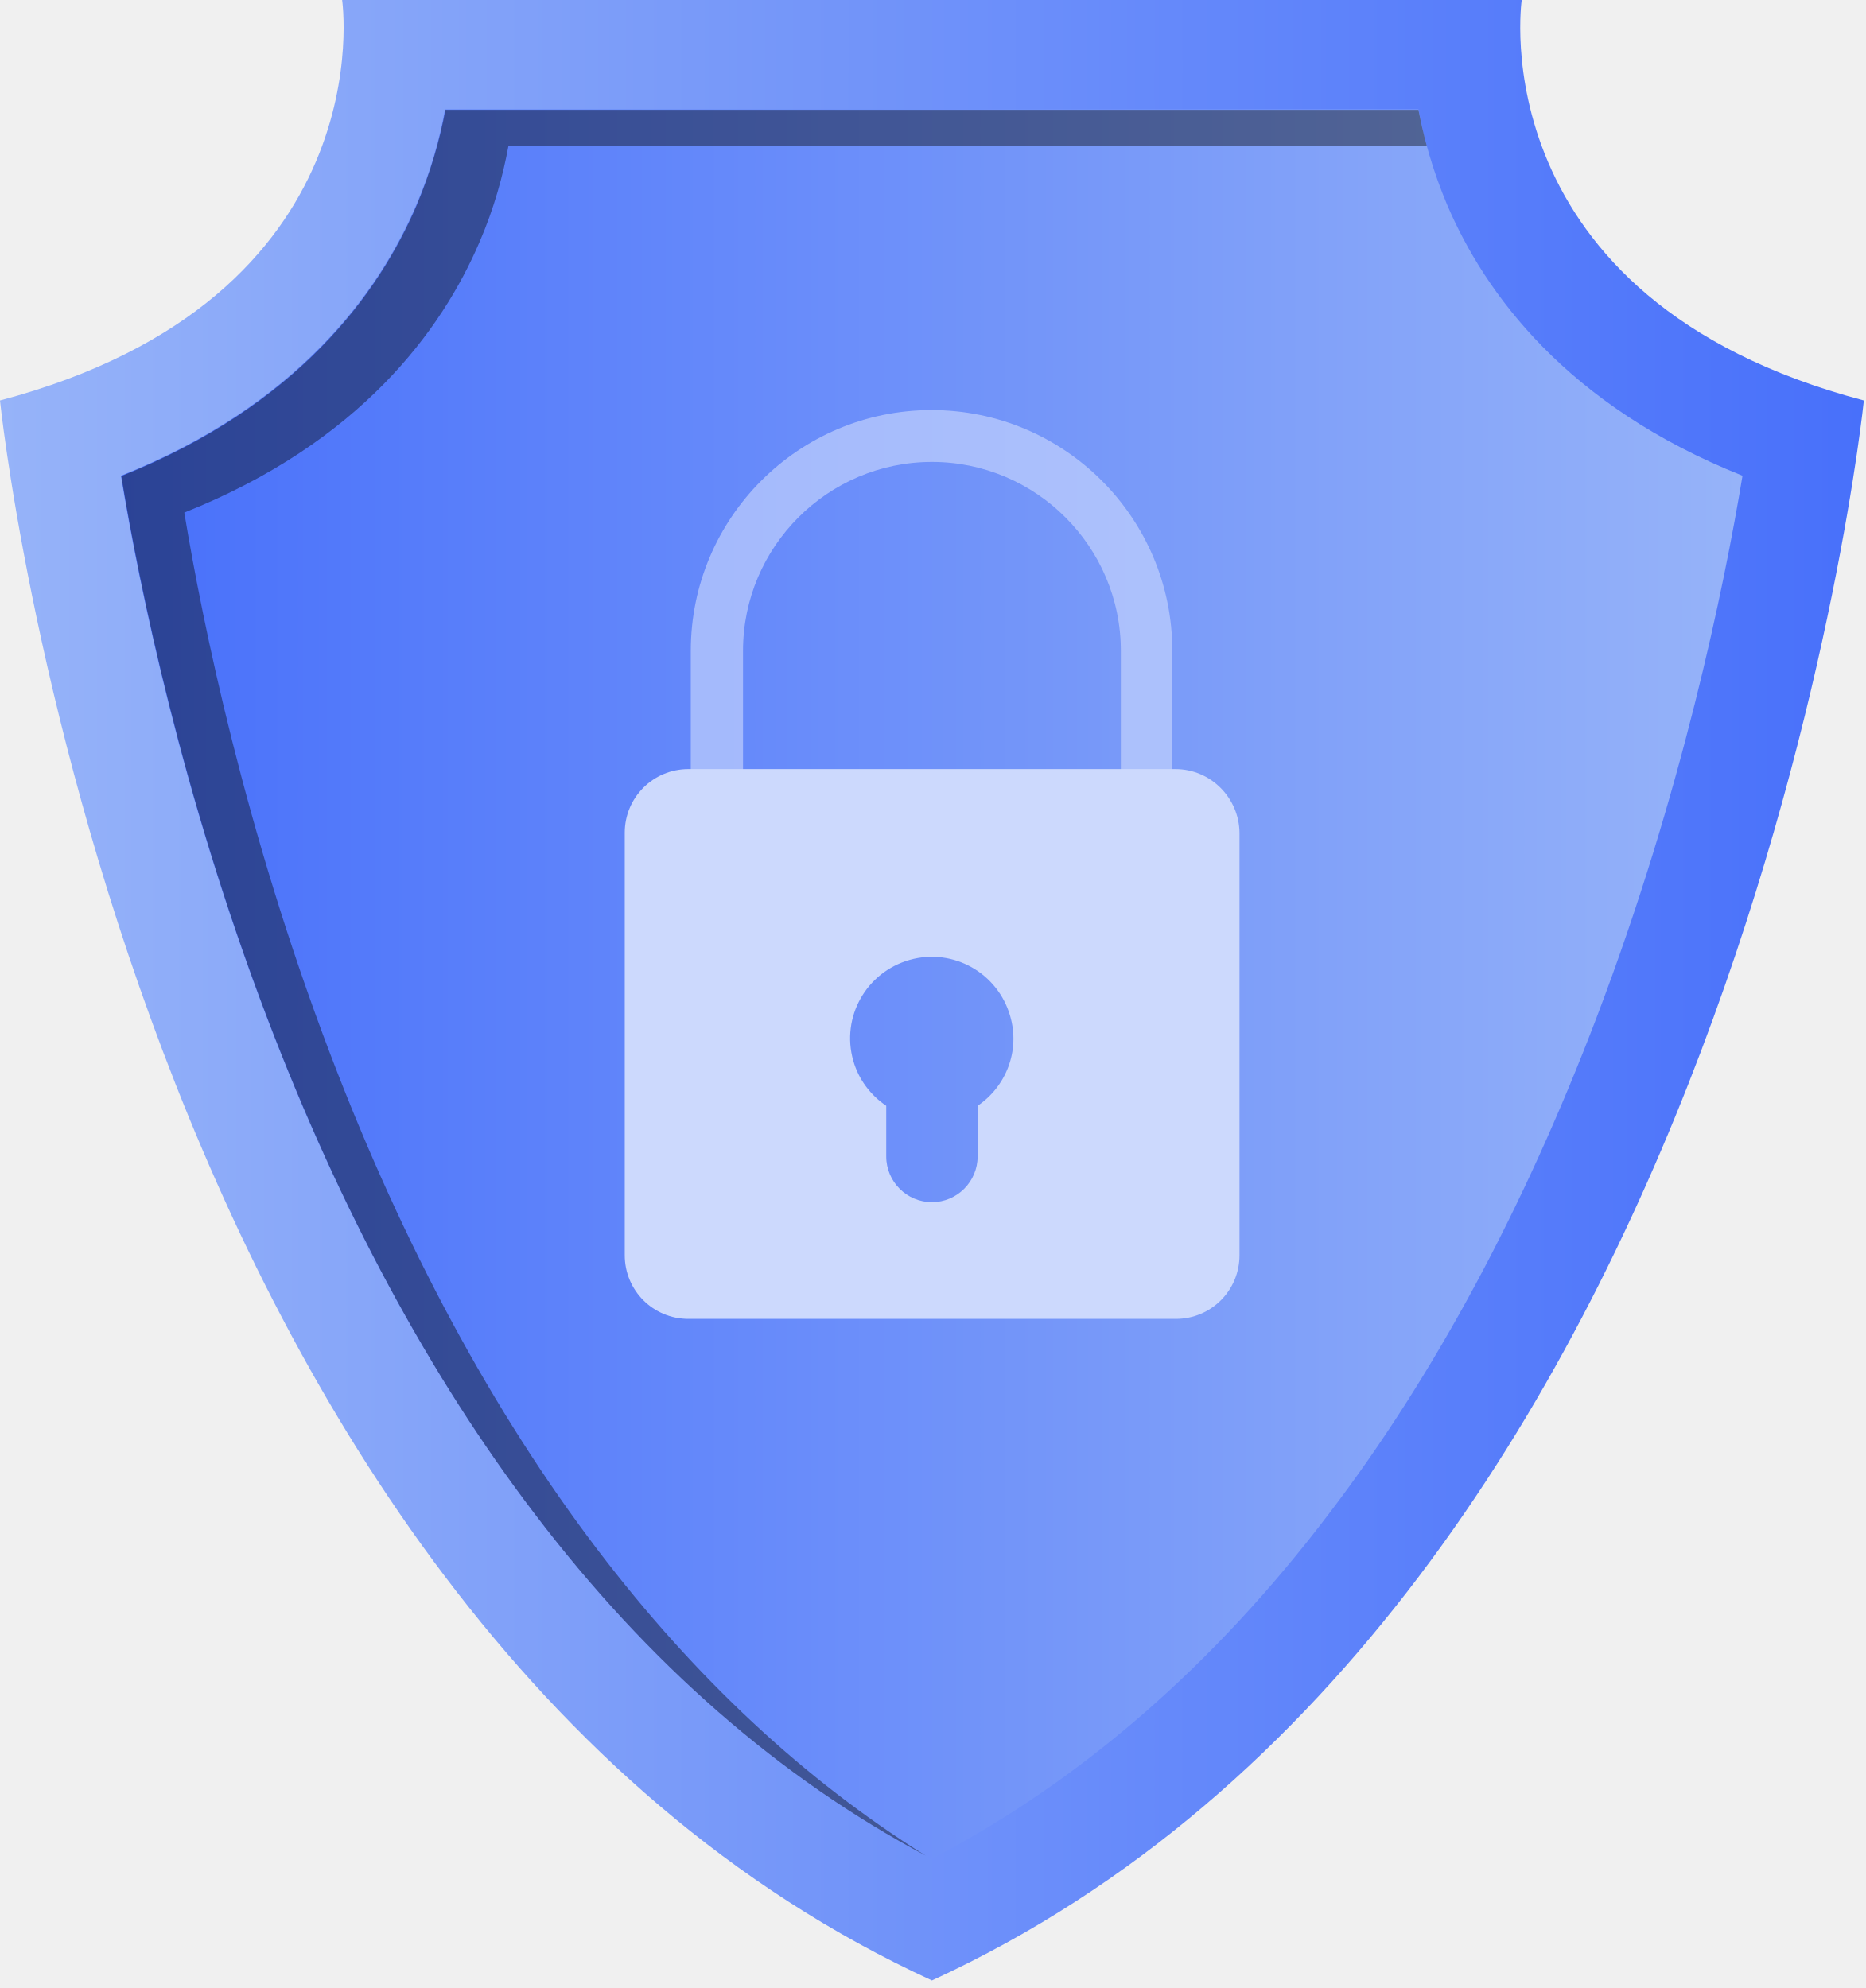
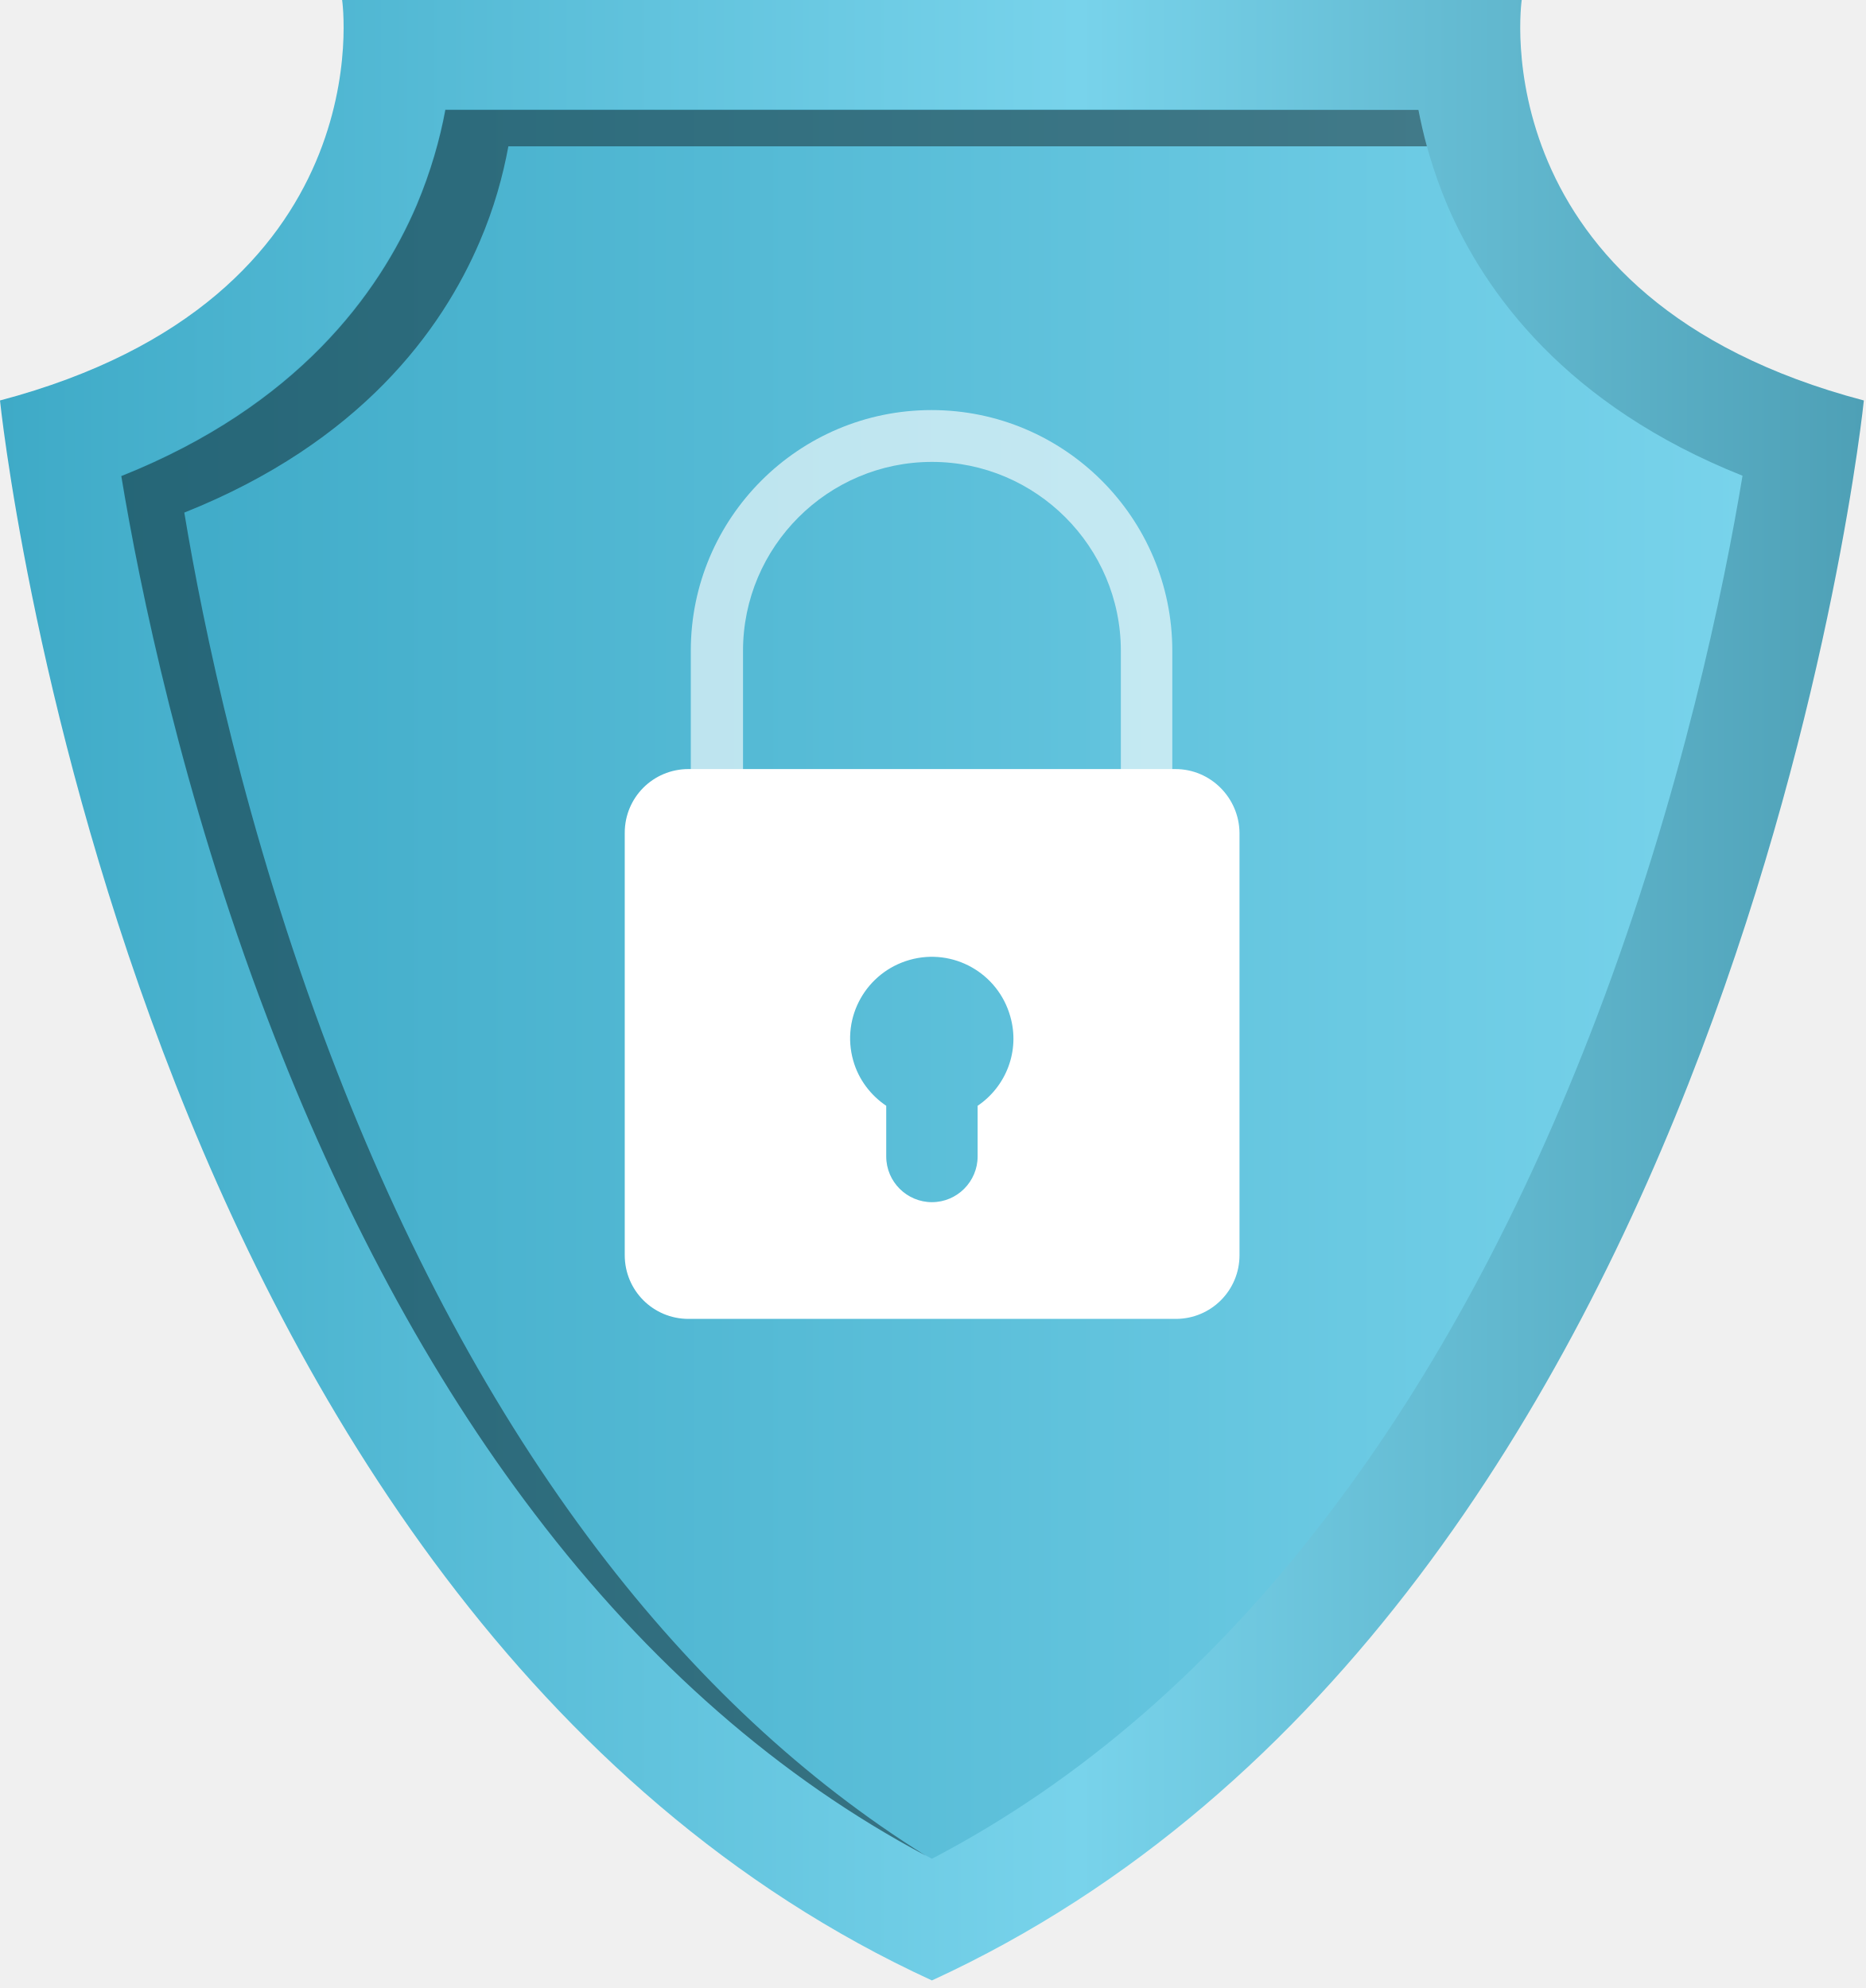
<svg xmlns="http://www.w3.org/2000/svg" width="167" height="178" viewBox="0 0 167 178" fill="none">
-   <path d="M136.217 0H83.421H30.626C30.626 0 34.544 26.712 0 35.857C0 35.857 11.068 144.079 83.421 177.323C155.775 144.079 166.843 35.857 166.843 35.857C132.299 26.746 136.217 0 136.217 0Z" fill="url(#paint0_linear_61_1902)" />
-   <path d="M83.421 166.426C70.119 159.482 58.158 149.1 47.812 135.486C38.462 123.178 30.419 108.258 23.889 91.103C16.258 71.061 12.477 52.6 10.827 42.596C26.604 36.304 33.891 26.232 37.259 18.359C38.566 15.334 39.356 12.412 39.837 9.799H126.971C127.452 12.412 128.277 15.334 129.549 18.359C132.917 26.232 140.204 36.304 155.981 42.596C154.331 52.565 150.55 71.061 142.92 91.103C136.389 108.258 128.346 123.213 118.997 135.486C108.685 149.1 96.723 159.482 83.421 166.426Z" fill="url(#paint1_linear_61_1902)" />
+   <path d="M136.217 0H83.421H30.626C30.626 0 34.544 26.712 0 35.857C0 35.857 11.068 144.079 83.421 177.323C155.775 144.079 166.843 35.857 166.843 35.857C132.299 26.746 136.217 0 136.217 0Z" fill="url(#paint0_linear_109_2106)" />
+   <path d="M83.422 166.426C70.12 159.482 58.159 149.099 47.813 135.486C38.463 123.178 30.42 108.258 23.89 91.103C16.259 71.061 12.478 52.6 10.828 42.596C26.605 36.304 33.892 26.231 37.26 18.359C38.566 15.334 39.357 12.411 39.838 9.799H126.972C127.453 12.411 128.278 15.334 129.55 18.359C132.918 26.231 140.205 36.304 155.982 42.596C154.332 52.565 150.551 71.061 142.921 91.103C136.39 108.258 128.347 123.213 118.998 135.486C108.686 149.099 96.724 159.482 83.422 166.426Z" fill="url(#paint1_linear_109_2106)" />
  <g opacity="0.4">
    <path d="M53.483 138.752C44.134 126.444 36.09 111.524 29.56 94.369C21.929 74.327 18.148 55.866 16.498 45.896C32.275 39.605 39.562 29.532 42.931 21.659C44.237 18.634 45.027 15.712 45.508 13.099H127.727C127.418 11.964 127.177 10.899 126.971 9.833H39.871C39.39 12.446 38.565 15.368 37.294 18.393C33.925 26.266 26.638 36.339 10.861 42.63C12.511 52.6 16.292 71.095 23.923 91.138C30.453 108.292 38.497 123.247 47.846 135.52C58.02 148.928 69.81 159.207 82.871 166.151C72.01 159.379 62.179 150.2 53.483 138.752Z" fill="black" />
  </g>
  <g opacity="0.62">
-     <path d="M104.973 79.828H61.836V58.273C61.836 46.378 71.495 36.717 83.387 36.717C95.28 36.717 104.939 46.378 104.939 58.273V79.828H104.973ZM66.511 75.187H100.333V58.273C100.333 48.956 92.737 41.358 83.422 41.358C74.107 41.358 66.511 48.956 66.511 58.273V75.187Z" fill="#CCD9FD" />
+     <path d="M104.973 79.828H61.836V58.273C61.836 46.378 71.495 36.717 83.387 36.717C95.28 36.717 104.939 46.378 104.939 58.273V79.828H104.973ZM66.511 75.187H100.333V58.273C100.333 48.956 92.737 41.358 83.422 41.358C74.107 41.358 66.511 48.956 66.511 58.273V75.187Z" fill="white" />
  </g>
-   <path d="M105.214 68.86H61.63C58.467 68.86 55.924 71.404 55.924 74.567V112.383C55.924 115.546 58.467 118.09 61.63 118.09H105.248C108.41 118.09 110.954 115.546 110.954 112.383V74.567C110.919 71.438 108.376 68.86 105.214 68.86ZM87.512 99.01V103.548C87.512 105.782 85.69 107.639 83.422 107.639C81.187 107.639 79.331 105.817 79.331 103.548V99.01C77.956 98.081 76.856 96.672 76.375 94.953C75.275 91.068 77.544 87.046 81.428 85.946C85.312 84.846 89.334 87.115 90.433 90.999C91.327 94.094 90.055 97.291 87.512 99.01Z" fill="#CCD9FD" />
+   <path d="M105.214 68.86H61.63C58.467 68.86 55.924 71.404 55.924 74.567V112.383C55.924 115.546 58.467 118.09 61.63 118.09H105.248C108.41 118.09 110.954 115.546 110.954 112.383V74.567C110.919 71.438 108.376 68.86 105.214 68.86ZM87.512 99.01V103.548C87.512 105.782 85.69 107.639 83.422 107.639C81.187 107.639 79.331 105.817 79.331 103.548V99.01C77.956 98.081 76.856 96.672 76.375 94.953C75.275 91.068 77.544 87.046 81.428 85.946C85.312 84.846 89.334 87.115 90.433 90.999C91.327 94.094 90.055 97.291 87.512 99.01Z" fill="white" />
  <defs>
-     <linearGradient id="paint0_linear_61_1902" x1="-0.012" y1="88.673" x2="166.851" y2="88.673" gradientUnits="userSpaceOnUse">
-       <stop offset="1e-08" stop-color="#96B3F9" />
-       <stop offset="1" stop-color="#4870FA" />
+     <linearGradient id="paint0_linear_109_2106" x1="-0.056" y1="88.662" x2="166.886" y2="88.662" gradientUnits="userSpaceOnUse">
+       <stop offset="1e-08" stop-color="#3EAAC7" />
+       <stop offset="0.579" stop-color="#78D3EB" />
+       <stop offset="1" stop-color="#4EA0B6" />
    </linearGradient>
-     <linearGradient id="paint1_linear_61_1902" x1="10.848" y1="88.118" x2="155.99" y2="88.118" gradientUnits="userSpaceOnUse">
-       <stop stop-color="#4870FA" />
-       <stop offset="1" stop-color="#96B3F9" />
+     <linearGradient id="paint1_linear_109_2106" x1="10.78" y1="88.113" x2="156.019" y2="88.113" gradientUnits="userSpaceOnUse">
+       <stop offset="1e-08" stop-color="#3EAAC7" />
+       <stop offset="1" stop-color="#78D3EB" />
    </linearGradient>
  </defs>
</svg>
